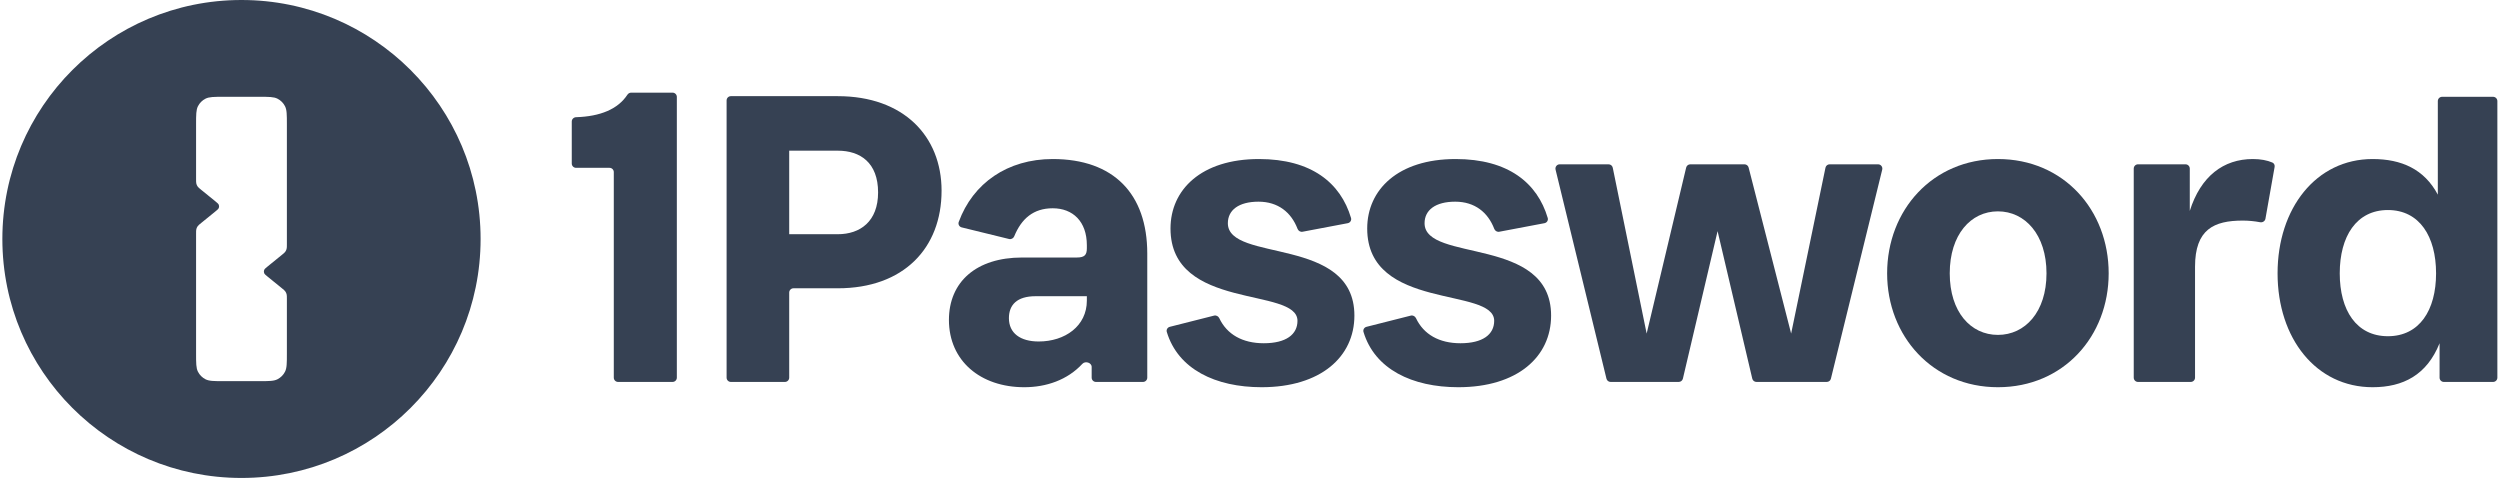
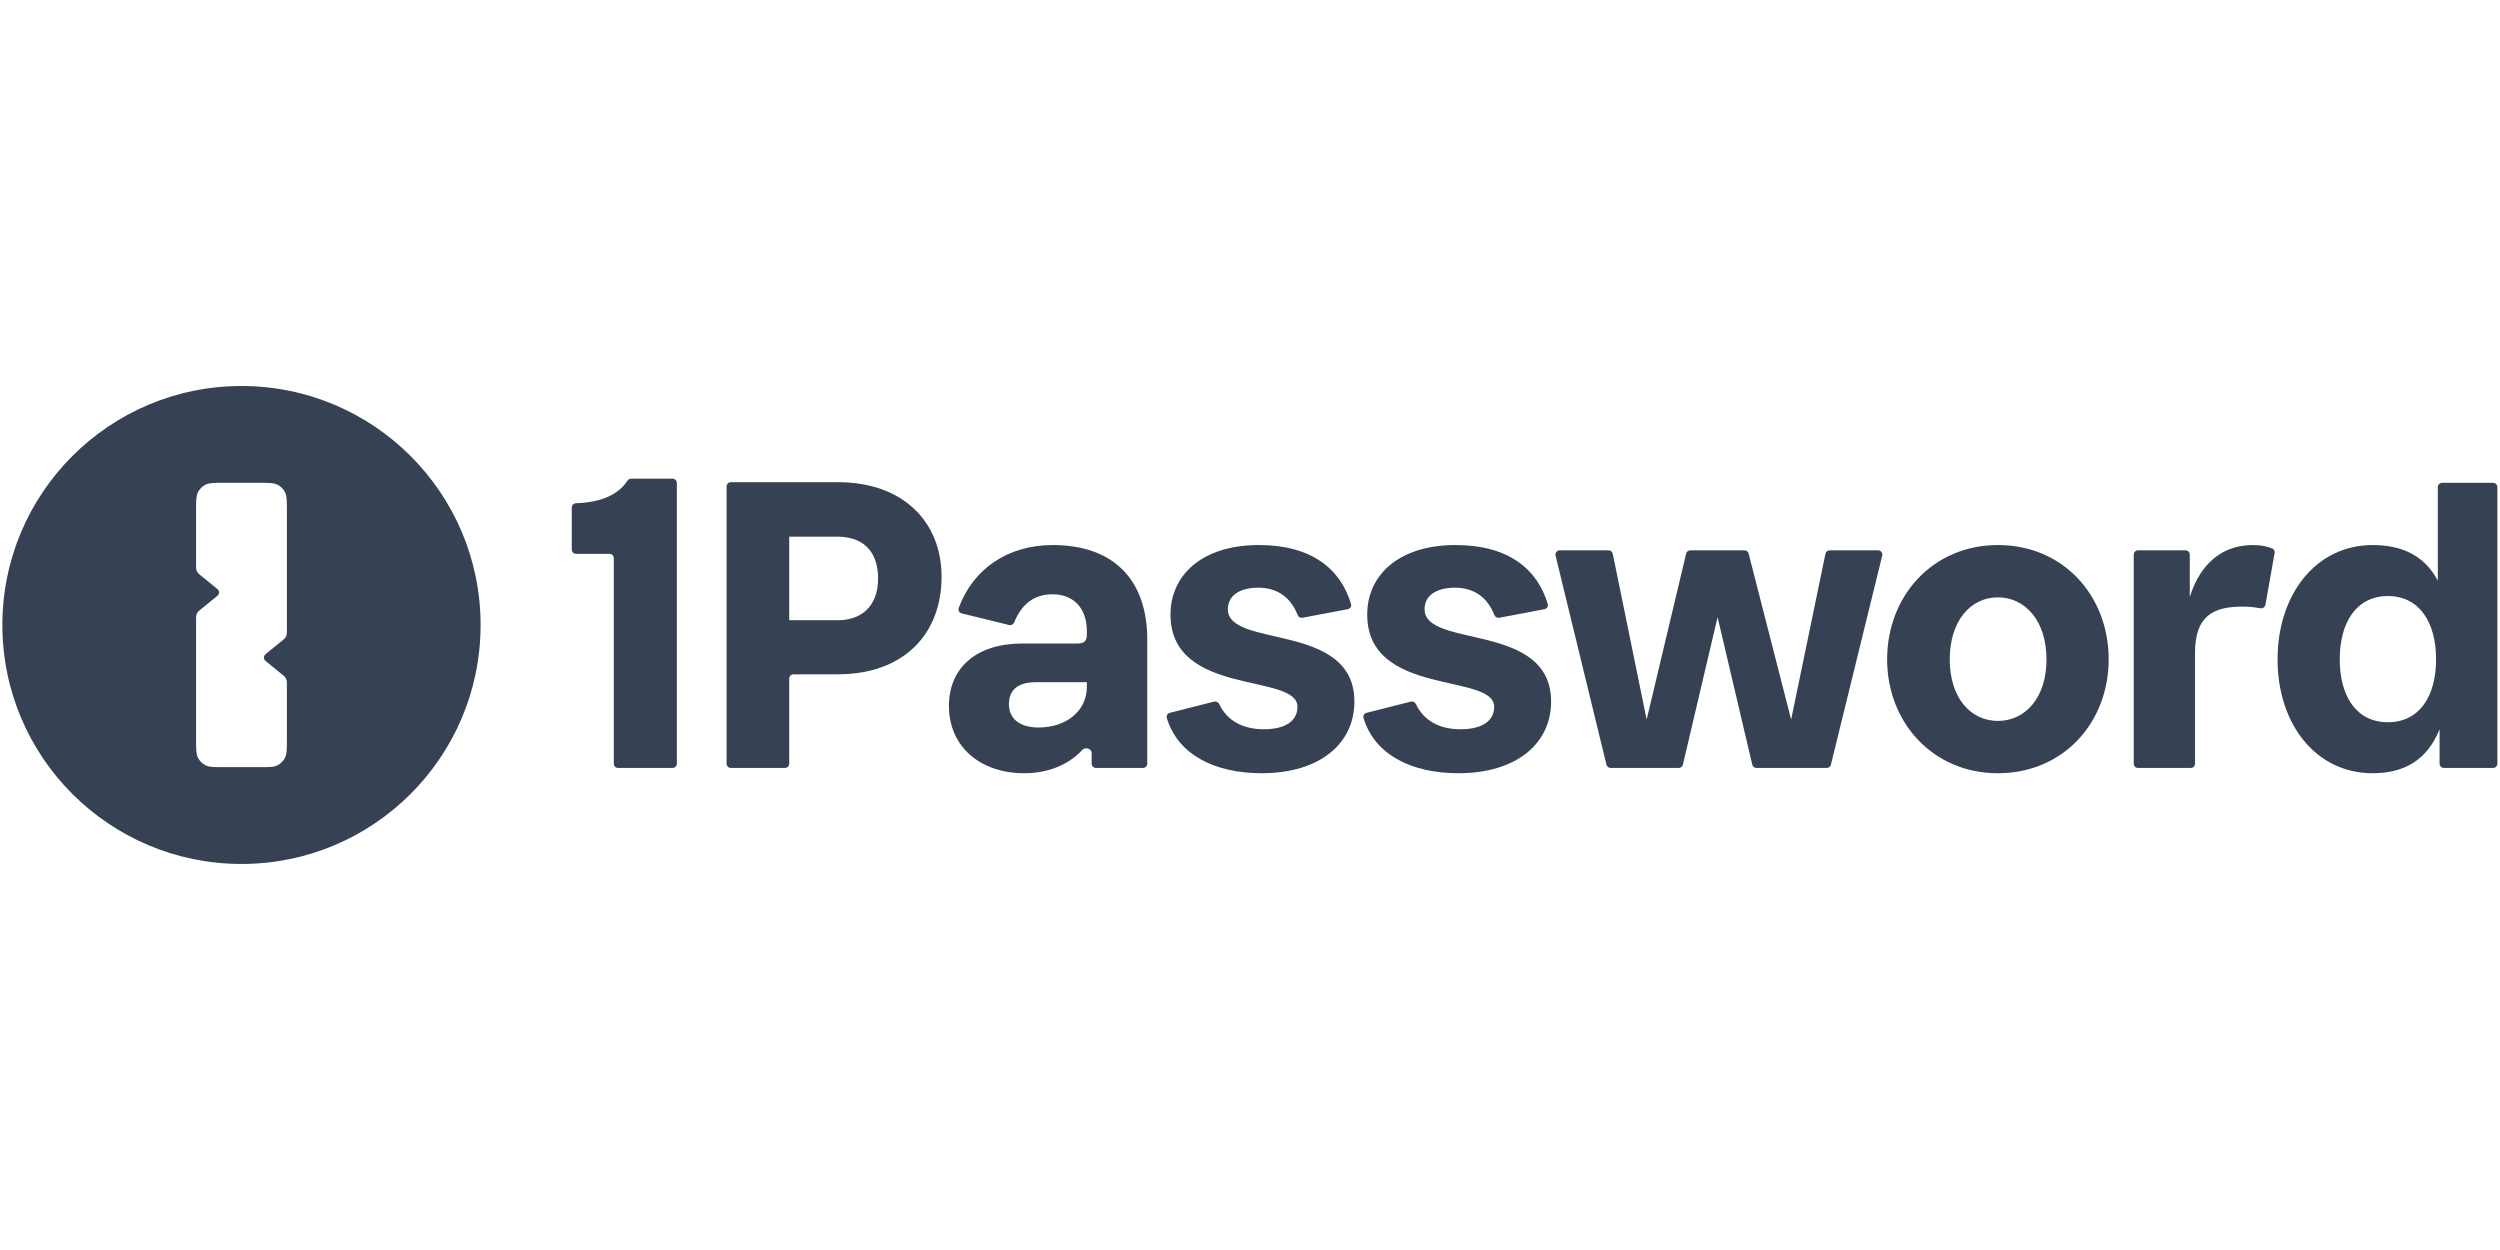
- <svg xmlns="http://www.w3.org/2000/svg" width="908" height="174" viewBox="0 0 908 174" fill="none">
+ <svg xmlns="http://www.w3.org/2000/svg" width="600" height="300" viewBox="0 -140.2 908 454" fill="none">
  <path fill-rule="evenodd" clip-rule="evenodd" d="M174.553 86.796C174.553 38.861 135.669 0 87.706 0C39.742 0 0.859 38.861 0.859 86.796C0.859 134.734 39.742 173.592 87.706 173.592C135.669 173.592 174.553 134.734 174.553 86.796ZM71.899 38.576C71.216 39.915 71.216 41.668 71.216 45.175V65.047C71.216 65.923 71.216 66.361 71.326 66.766C71.424 67.125 71.586 67.463 71.802 67.765C72.047 68.106 72.387 68.382 73.067 68.935L78.097 73.018C78.917 73.684 79.327 74.017 79.476 74.417C79.606 74.769 79.606 75.155 79.476 75.507C79.327 75.907 78.917 76.24 78.097 76.906L73.067 80.989C72.387 81.541 72.047 81.818 71.802 82.159C71.586 82.461 71.424 82.799 71.326 83.158C71.216 83.563 71.216 84.001 71.216 84.877V128.417C71.216 131.923 71.216 133.676 71.899 135.015C72.499 136.194 73.457 137.151 74.636 137.751C75.976 138.434 77.731 138.434 81.239 138.434H94.173C97.681 138.434 99.435 138.434 100.775 137.751C101.954 137.151 102.912 136.194 103.513 135.015C104.196 133.676 104.196 131.923 104.196 128.417V108.544C104.196 107.668 104.196 107.23 104.085 106.826C103.987 106.467 103.826 106.128 103.609 105.826C103.364 105.485 103.024 105.209 102.344 104.657L97.314 100.573C96.495 99.908 96.085 99.575 95.936 99.174C95.805 98.823 95.805 98.436 95.936 98.085C96.085 97.684 96.494 97.351 97.314 96.686L102.344 92.602C103.024 92.05 103.364 91.774 103.609 91.433C103.826 91.13 103.987 90.792 104.085 90.433C104.196 90.028 104.196 89.591 104.196 88.715V45.175C104.196 41.668 104.196 39.915 103.513 38.576C102.912 37.398 101.954 36.44 100.775 35.84C99.435 35.158 97.681 35.158 94.173 35.158H81.239C77.731 35.158 75.976 35.158 74.636 35.84C73.457 36.44 72.499 37.398 71.899 38.576Z" fill="#364153" />
  <path d="M244.271 138.719C245.132 138.719 245.829 138.022 245.829 137.162V35.206C245.829 34.346 245.132 33.649 244.271 33.649H229.237C228.68 33.649 228.17 33.951 227.864 34.416C224.417 39.654 218.007 42.293 209.223 42.568C208.363 42.594 207.664 43.289 207.664 44.149V59.398C207.664 60.258 208.361 60.955 209.222 60.955H221.372C222.232 60.955 222.93 61.652 222.93 62.512V137.162C222.93 138.022 223.627 138.719 224.488 138.719H244.271Z" fill="#364153" />
  <path d="M304.292 54.727C312.402 54.727 318.922 59.039 318.922 69.897C318.922 80.436 312.402 85.067 304.292 85.067H286.64V54.727H304.292ZM304.292 104.707C328.145 104.707 341.98 90.176 341.98 69.258C341.98 49.458 328.145 34.927 304.292 34.927H265.458C264.597 34.927 263.9 35.624 263.9 36.484V137.162C263.9 138.022 264.597 138.719 265.458 138.719H285.082C285.942 138.719 286.64 138.022 286.64 137.162V106.264C286.64 105.404 287.338 104.707 288.198 104.707H304.292Z" fill="#364153" />
  <path d="M377.251 124.029C370.572 124.029 366.438 120.995 366.438 115.566C366.438 110.775 369.3 107.582 376.138 107.582H394.744V109.178C394.744 118.44 386.793 124.029 377.251 124.029ZM396.493 137.162C396.493 138.022 397.191 138.719 398.051 138.719H415.131C415.992 138.719 416.689 138.022 416.689 137.162V92.093C416.689 70.376 404.444 57.761 382.34 57.761C365.928 57.761 353.363 66.526 348.211 80.616C347.902 81.462 348.415 82.374 349.291 82.589L366.499 86.807C367.277 86.997 368.067 86.566 368.37 85.825C370.983 79.433 375.334 75.645 382.34 75.645C389.655 75.645 394.744 80.436 394.744 89.059V90.176C394.744 92.572 393.949 93.53 391.086 93.53H371.208C354.67 93.53 344.651 102.312 344.651 116.204C344.651 131.055 356.101 140.636 372.003 140.636C380.005 140.636 387.693 138.006 393.111 132.15C394.176 130.999 396.493 131.701 396.493 133.269V137.162Z" fill="#364153" />
  <path d="M458.999 124.667C451.272 124.667 445.627 121.46 442.844 115.566C442.507 114.851 441.723 114.435 440.955 114.629L424.87 118.701C424.043 118.91 423.534 119.748 423.78 120.565C427.852 134.089 441.473 140.636 458.204 140.636C479.673 140.636 491.917 129.618 491.917 114.608C491.917 85.546 445.959 95.446 445.959 81.075C445.959 76.284 449.935 73.25 457.091 73.25C464.213 73.25 468.982 77.143 471.268 83.111C471.551 83.852 472.311 84.316 473.09 84.169L489.507 81.061C490.384 80.895 490.946 80.024 490.693 79.168C486.927 66.453 476.344 57.761 457.25 57.761C436.259 57.761 425.127 68.939 425.127 82.991C425.127 113.011 471.244 104.069 471.244 116.524C471.244 121.474 467.11 124.667 458.999 124.667Z" fill="#364153" />
  <path d="M530.442 124.667C522.714 124.667 517.07 121.46 514.287 115.566C513.949 114.851 513.165 114.435 512.398 114.629L496.313 118.701C495.486 118.91 494.977 119.748 495.223 120.565C499.295 134.089 512.915 140.636 529.647 140.636C551.115 140.636 563.36 129.618 563.36 114.608C563.36 85.546 517.402 95.446 517.402 81.075C517.402 76.284 521.378 73.25 528.534 73.25C535.656 73.25 540.424 77.143 542.71 83.111C542.994 83.852 543.753 84.316 544.533 84.169L560.949 81.061C561.827 80.895 562.389 80.024 562.135 79.168C558.37 66.453 547.786 57.761 528.693 57.761C507.702 57.761 496.57 68.939 496.57 82.991C496.57 113.011 542.687 104.069 542.687 116.524C542.687 121.474 538.552 124.667 530.442 124.667Z" fill="#364153" />
  <path d="M583.463 137.53C583.633 138.228 584.258 138.719 584.977 138.719H609.711C610.434 138.719 611.062 138.222 611.228 137.519L623.826 83.949L636.425 137.519C636.59 138.222 637.218 138.719 637.942 138.719H663.474C664.191 138.719 664.816 138.23 664.987 137.533L683.623 61.605C683.864 60.624 683.121 59.677 682.11 59.677H664.533C663.794 59.677 663.157 60.196 663.007 60.919L650.542 121.154L635.099 60.848C634.922 60.159 634.301 59.677 633.59 59.677H613.926C613.204 59.677 612.577 60.173 612.41 60.874L598.064 121.154L585.756 60.923C585.608 60.198 584.97 59.677 584.23 59.677H566.493C565.483 59.677 564.74 60.622 564.979 61.602L583.463 137.53Z" fill="#364153" />
  <path d="M725.638 140.636C749.491 140.636 765.871 122.113 765.871 99.278C765.871 76.284 749.491 57.761 725.638 57.761C701.943 57.761 685.405 76.284 685.405 99.278C685.405 122.113 701.943 140.636 725.638 140.636ZM725.638 121.634C715.778 121.634 708.145 113.33 708.145 99.278C708.145 85.226 715.778 76.763 725.638 76.763C735.497 76.763 743.289 85.226 743.289 99.278C743.289 113.33 735.497 121.634 725.638 121.634Z" fill="#364153" />
  <path d="M797.237 96.883C797.237 83.31 804.075 80.117 814.57 80.117C816.582 80.117 818.793 80.316 820.888 80.716C821.776 80.885 822.656 80.318 822.813 79.428L826.142 60.624C826.259 59.963 825.943 59.294 825.326 59.031C823.413 58.216 821.047 57.761 818.228 57.761C807.573 57.761 799.304 63.989 795.329 76.603V61.234C795.329 60.374 794.631 59.677 793.771 59.677H776.531C775.671 59.677 774.974 60.374 774.974 61.234V137.162C774.974 138.022 775.671 138.719 776.531 138.719H795.679C796.539 138.719 797.237 138.022 797.237 137.162V96.883Z" fill="#364153" />
  <path d="M867.288 122.113C855.838 122.113 849.795 112.691 849.795 99.278C849.795 85.865 855.838 76.284 867.288 76.284C878.738 76.284 884.781 85.865 884.781 99.278C884.781 112.691 878.738 122.113 867.288 122.113ZM886.053 137.162C886.053 138.022 886.75 138.719 887.611 138.719H905.486C906.346 138.719 907.044 138.022 907.044 137.162V36.716C907.044 35.856 906.346 35.159 905.486 35.159H886.975C886.114 35.159 885.417 35.856 885.417 36.716V70.695C880.487 61.434 872.218 57.761 861.722 57.761C841.208 57.761 827.214 75.645 827.214 99.278C827.214 122.911 841.208 140.636 861.722 140.636C872.854 140.636 881.441 136.164 886.053 124.667V137.162Z" fill="#364153" />
</svg>
